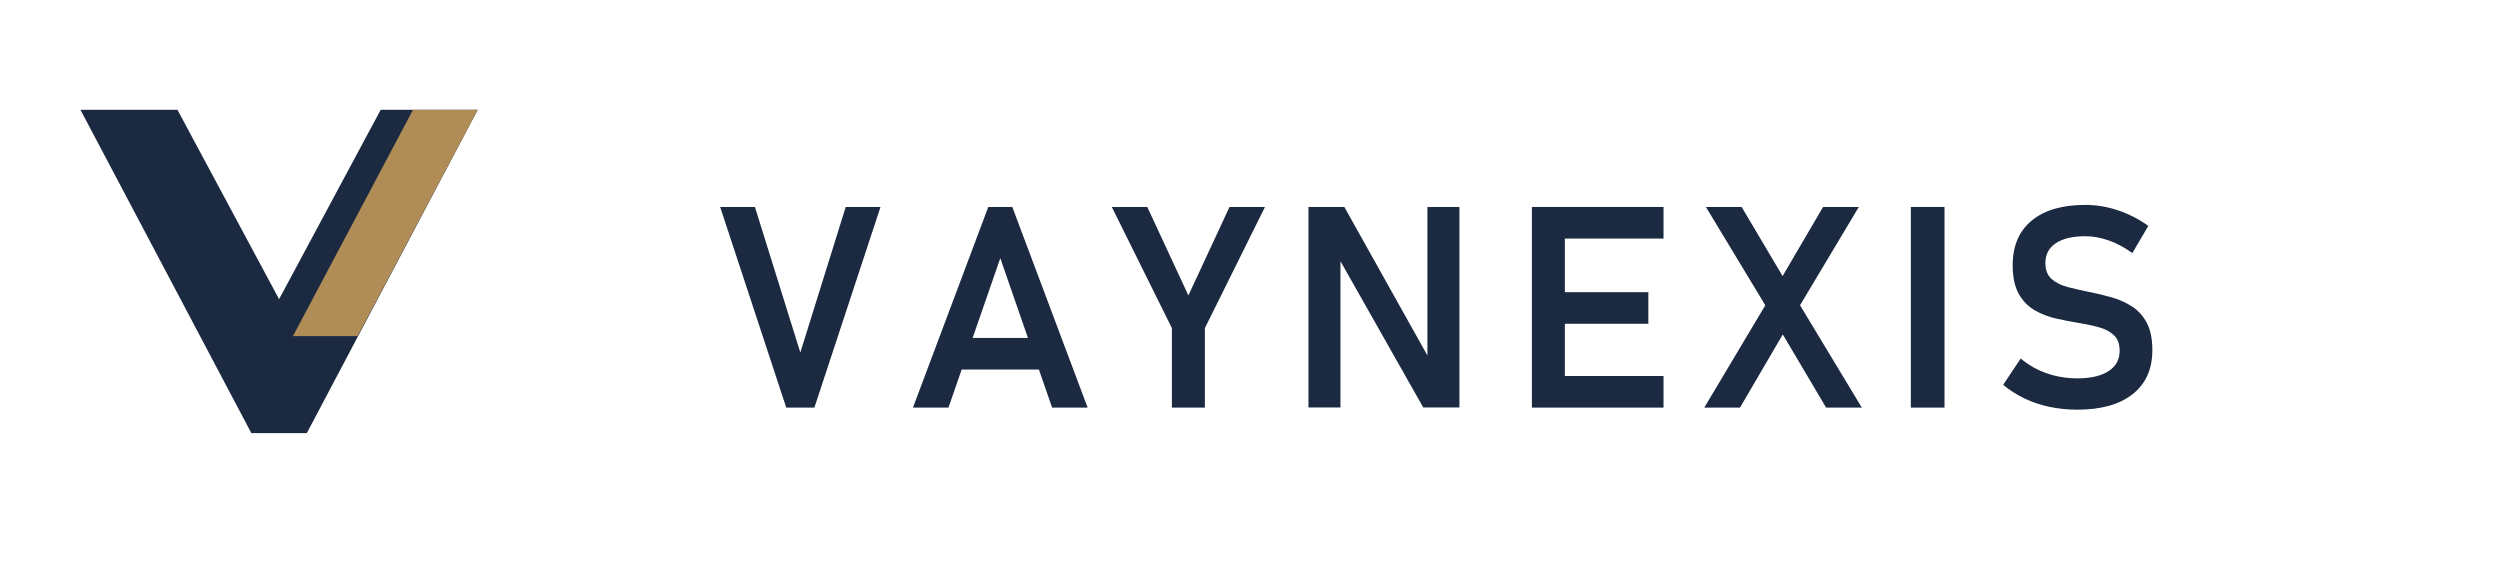
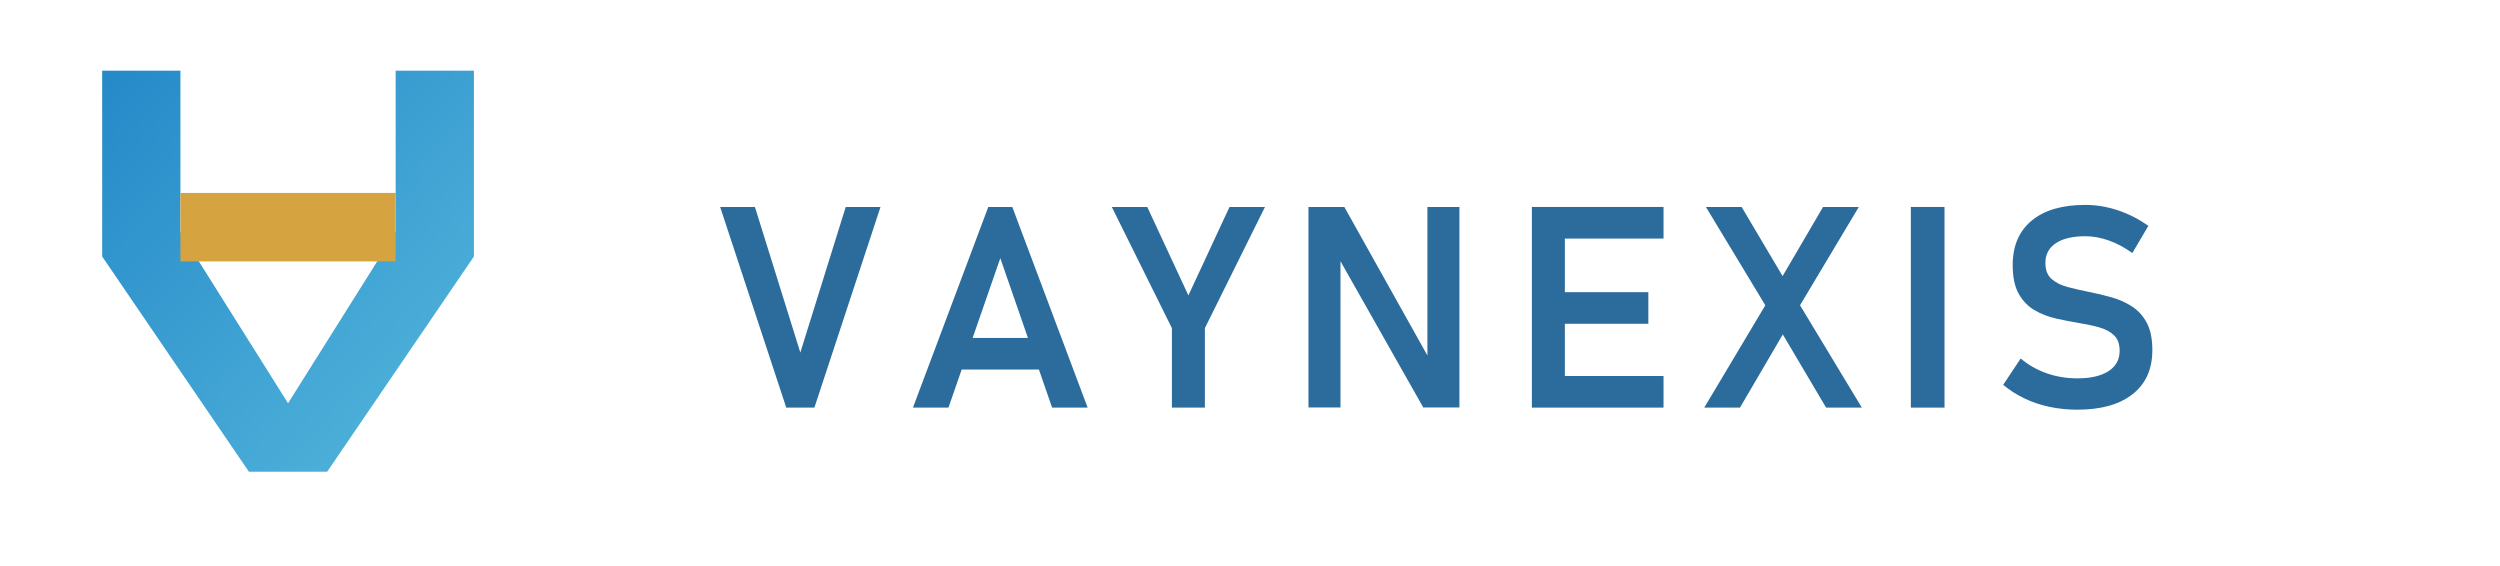
<svg xmlns="http://www.w3.org/2000/svg" width="460" height="104" viewBox="0 0 460 104" role="img" aria-labelledby="title">
-   <g transform="translate(8 10) scale(.85)">
-     <path d="M8 12H29L51 53L73 12H94L57 82H45Z" fill="#1b2a41" />
-     <path d="M80 12H94L68 61H54Z" fill="#b08d57" />
+   <defs>
+     <linearGradient id="vh-blue" x1="0" y1="0" x2="1" y2="1">
+       <stop stop-color="#2589c9" />
+       <stop offset="1" stop-color="#55b8dc" />
+     </linearGradient>
+   </defs>
+   <g transform="translate(8 4) scale(.9)">
+     <path d="M12 10H28V43L50 78L72 43V10H88V48L58 92H42L12 48Z" fill="url(#vh-blue)" />
+     <path d="M28 35H72V49H28Z" fill="#d5a33f" />
  </g>
-   <path d="M499 0 20 1454H272L601 399L930 1454H1182L703 0Z" transform="translate(132.000 75) scale(0.0253906 -0.0253906)" fill="#1b2a41" />
-   <path d="M30 0 576 1454H750L1296 0H1038.5L663 1083L287.5 0ZM287 276V505H1052V276Z" transform="translate(167.220 75) scale(0.0253906 -0.0253906)" fill="#1b2a41" />
-   <path d="M1070 1454 634.5 576V0H395.5V576L-40 1454H217L515 813L813 1454Z" transform="translate(205.587 75) scale(0.0253906 -0.0253906)" fill="#1b2a41" />
-   <path d="M170 1V1454H430L1056 334.887L1032 309V1454H1264V1H1002L378 1103.115L402 1129V1Z" transform="translate(236.440 75) scale(0.0253906 -0.0253906)" fill="#1b2a41" />
-   <path d="M170 0V1454H409V0ZM269 0V229H1124V0ZM269 607.5V836.5H1014V607.5ZM269 1225V1454H1124V1225Z" transform="translate(277.550 75) scale(0.0253906 -0.0253906)" fill="#1b2a41" />
-   <path d="M893 0 528 617 498.5 665.5 22 1454H281L619.5 882.5L655 823L1152 0ZM10 0 525 863 871 1454H1130L649 649.5L269 0Z" transform="translate(313.328 75) scale(0.0253906 -0.0253906)" fill="#1b2a41" />
-   <path d="M404 1454V0H160V1454Z" transform="translate(347.532 75) scale(0.0253906 -0.0253906)" fill="#1b2a41" />
-   <path d="M617 -15Q512 -15 415.5 5.5Q319 26 234.75 66.25Q150.5 106.5 80 165L207 356Q290.5 285.5 395.5 248.75Q500.5 212 617 212Q763 212 843.5 264.25Q924 316.5 924 411V412Q924 485 883.5 523.75Q843 562.5 777.0 581.25Q711 600 633 612.5Q549.5 626 464.25 645.25Q379 664.5 307.5 706.0Q236 747.5 192.5 825.0Q149 902.5 149 1032V1033Q149 1241 286.5 1355.0Q424 1469 675 1469Q792.5 1469 909.5 1430.5Q1026.5 1392 1132 1317L1016 1120Q932.5 1180.5 845.5 1211.25Q758.5 1242 675 1242Q537.5 1242 461.75 1191.5Q386 1141 386 1049V1048Q386 972 430.5 932.5Q475 893 546.75 874.0Q618.5 855 701 838.5Q783 822.5 864.5 799.5Q946 776.5 1013.25 733.25Q1080.5 690 1120.75 614.5Q1161 539 1161 418V416Q1161 210.5 1018.5 97.75Q876 -15 617 -15Z" transform="translate(366.552 75) scale(0.0253906 -0.0253906)" fill="#1b2a41" />
+   <path d="M499 0 20 1454H272L601 399L930 1454H1182L703 0Z" transform="translate(132.000 75) scale(0.0253906 -0.0253906)" fill="#2b6c9d" />
+   <path d="M30 0 576 1454H750L1296 0H1038.5L663 1083L287.5 0ZM287 276V505H1052V276Z" transform="translate(167.220 75) scale(0.0253906 -0.0253906)" fill="#2b6c9d" />
+   <path d="M1070 1454 634.5 576V0H395.5V576L-40 1454H217L515 813L813 1454Z" transform="translate(205.587 75) scale(0.0253906 -0.0253906)" fill="#2b6c9d" />
+   <path d="M170 1V1454H430L1056 334.887L1032 309V1454H1264V1H1002L378 1103.115L402 1129V1Z" transform="translate(236.440 75) scale(0.0253906 -0.0253906)" fill="#2b6c9d" />
+   <path d="M170 0V1454H409V0ZM269 0V229H1124V0ZM269 607.5V836.5H1014V607.5ZM269 1225V1454H1124V1225Z" transform="translate(277.550 75) scale(0.0253906 -0.0253906)" fill="#2b6c9d" />
+   <path d="M893 0 528 617 498.5 665.5 22 1454H281L619.5 882.5L655 823L1152 0ZM10 0 525 863 871 1454H1130L649 649.5L269 0Z" transform="translate(313.328 75) scale(0.0253906 -0.0253906)" fill="#2b6c9d" />
+   <path d="M404 1454V0H160V1454Z" transform="translate(347.532 75) scale(0.0253906 -0.0253906)" fill="#2b6c9d" />
+   <path d="M617 -15Q512 -15 415.5 5.5Q319 26 234.75 66.25Q150.5 106.5 80 165L207 356Q290.5 285.5 395.5 248.75Q500.5 212 617 212Q763 212 843.5 264.25Q924 316.5 924 411V412Q924 485 883.5 523.75Q843 562.5 777.0 581.25Q711 600 633 612.5Q549.5 626 464.25 645.25Q379 664.5 307.5 706.0Q236 747.5 192.5 825.0Q149 902.5 149 1032V1033Q149 1241 286.5 1355.0Q424 1469 675 1469Q792.5 1469 909.5 1430.5Q1026.5 1392 1132 1317L1016 1120Q932.5 1180.5 845.5 1211.25Q758.5 1242 675 1242Q537.5 1242 461.75 1191.5Q386 1141 386 1049V1048Q386 972 430.5 932.5Q475 893 546.75 874.0Q618.5 855 701 838.5Q783 822.5 864.5 799.5Q946 776.5 1013.25 733.25Q1080.5 690 1120.75 614.5Q1161 539 1161 418V416Q1161 210.5 1018.5 97.75Q876 -15 617 -15Z" transform="translate(366.552 75) scale(0.0253906 -0.0253906)" fill="#2b6c9d" />
</svg>
